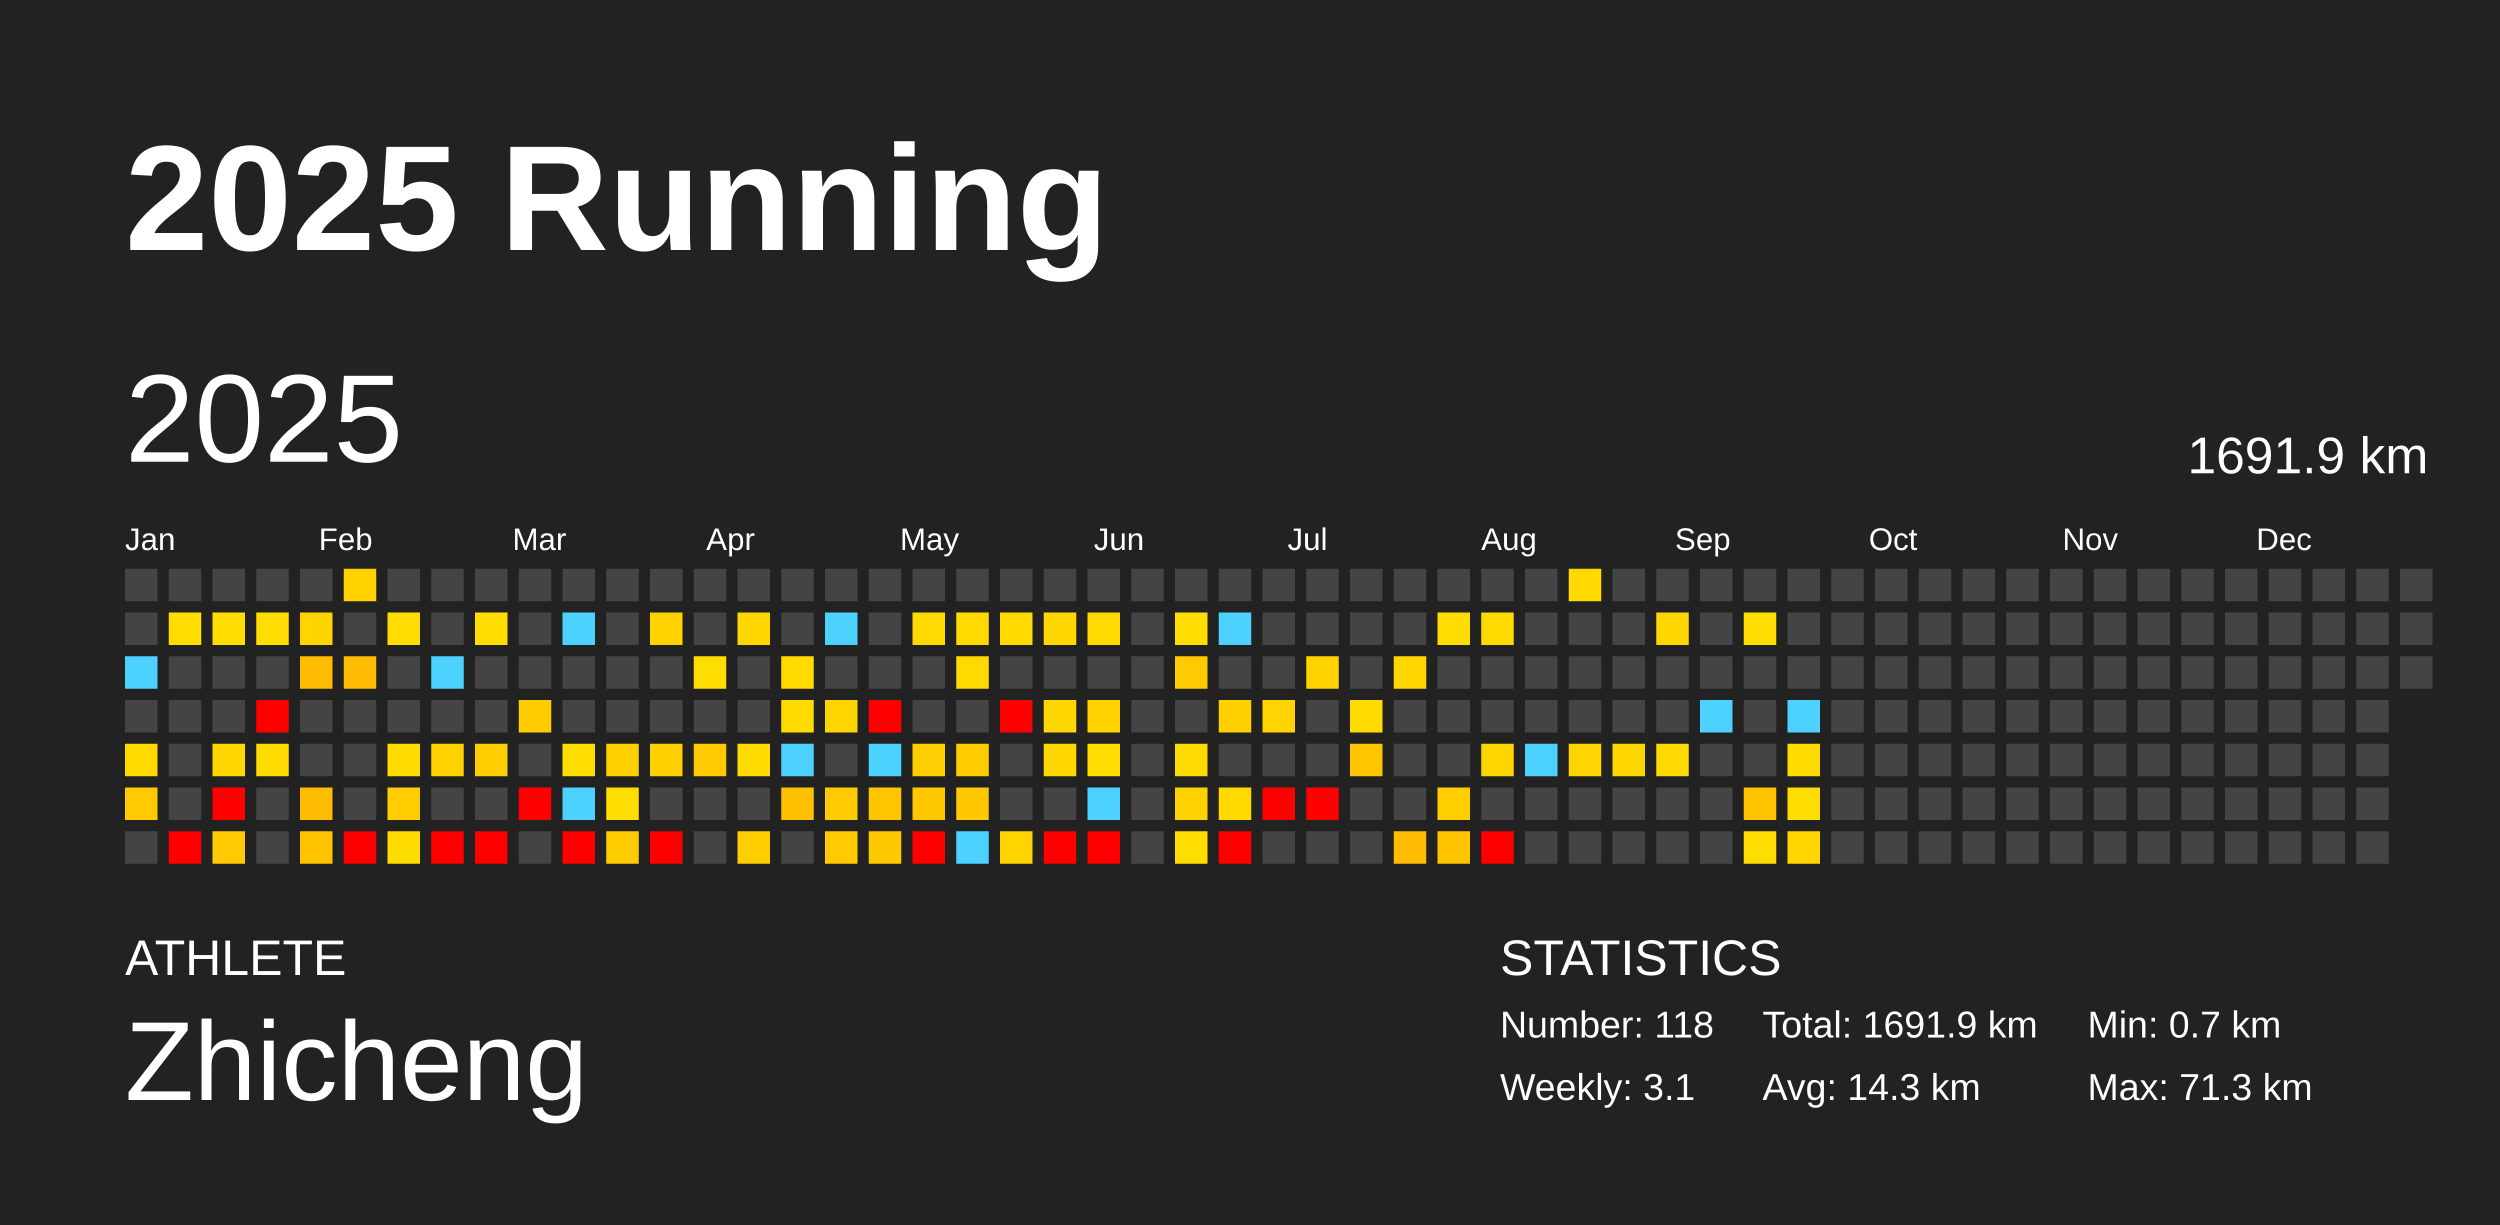
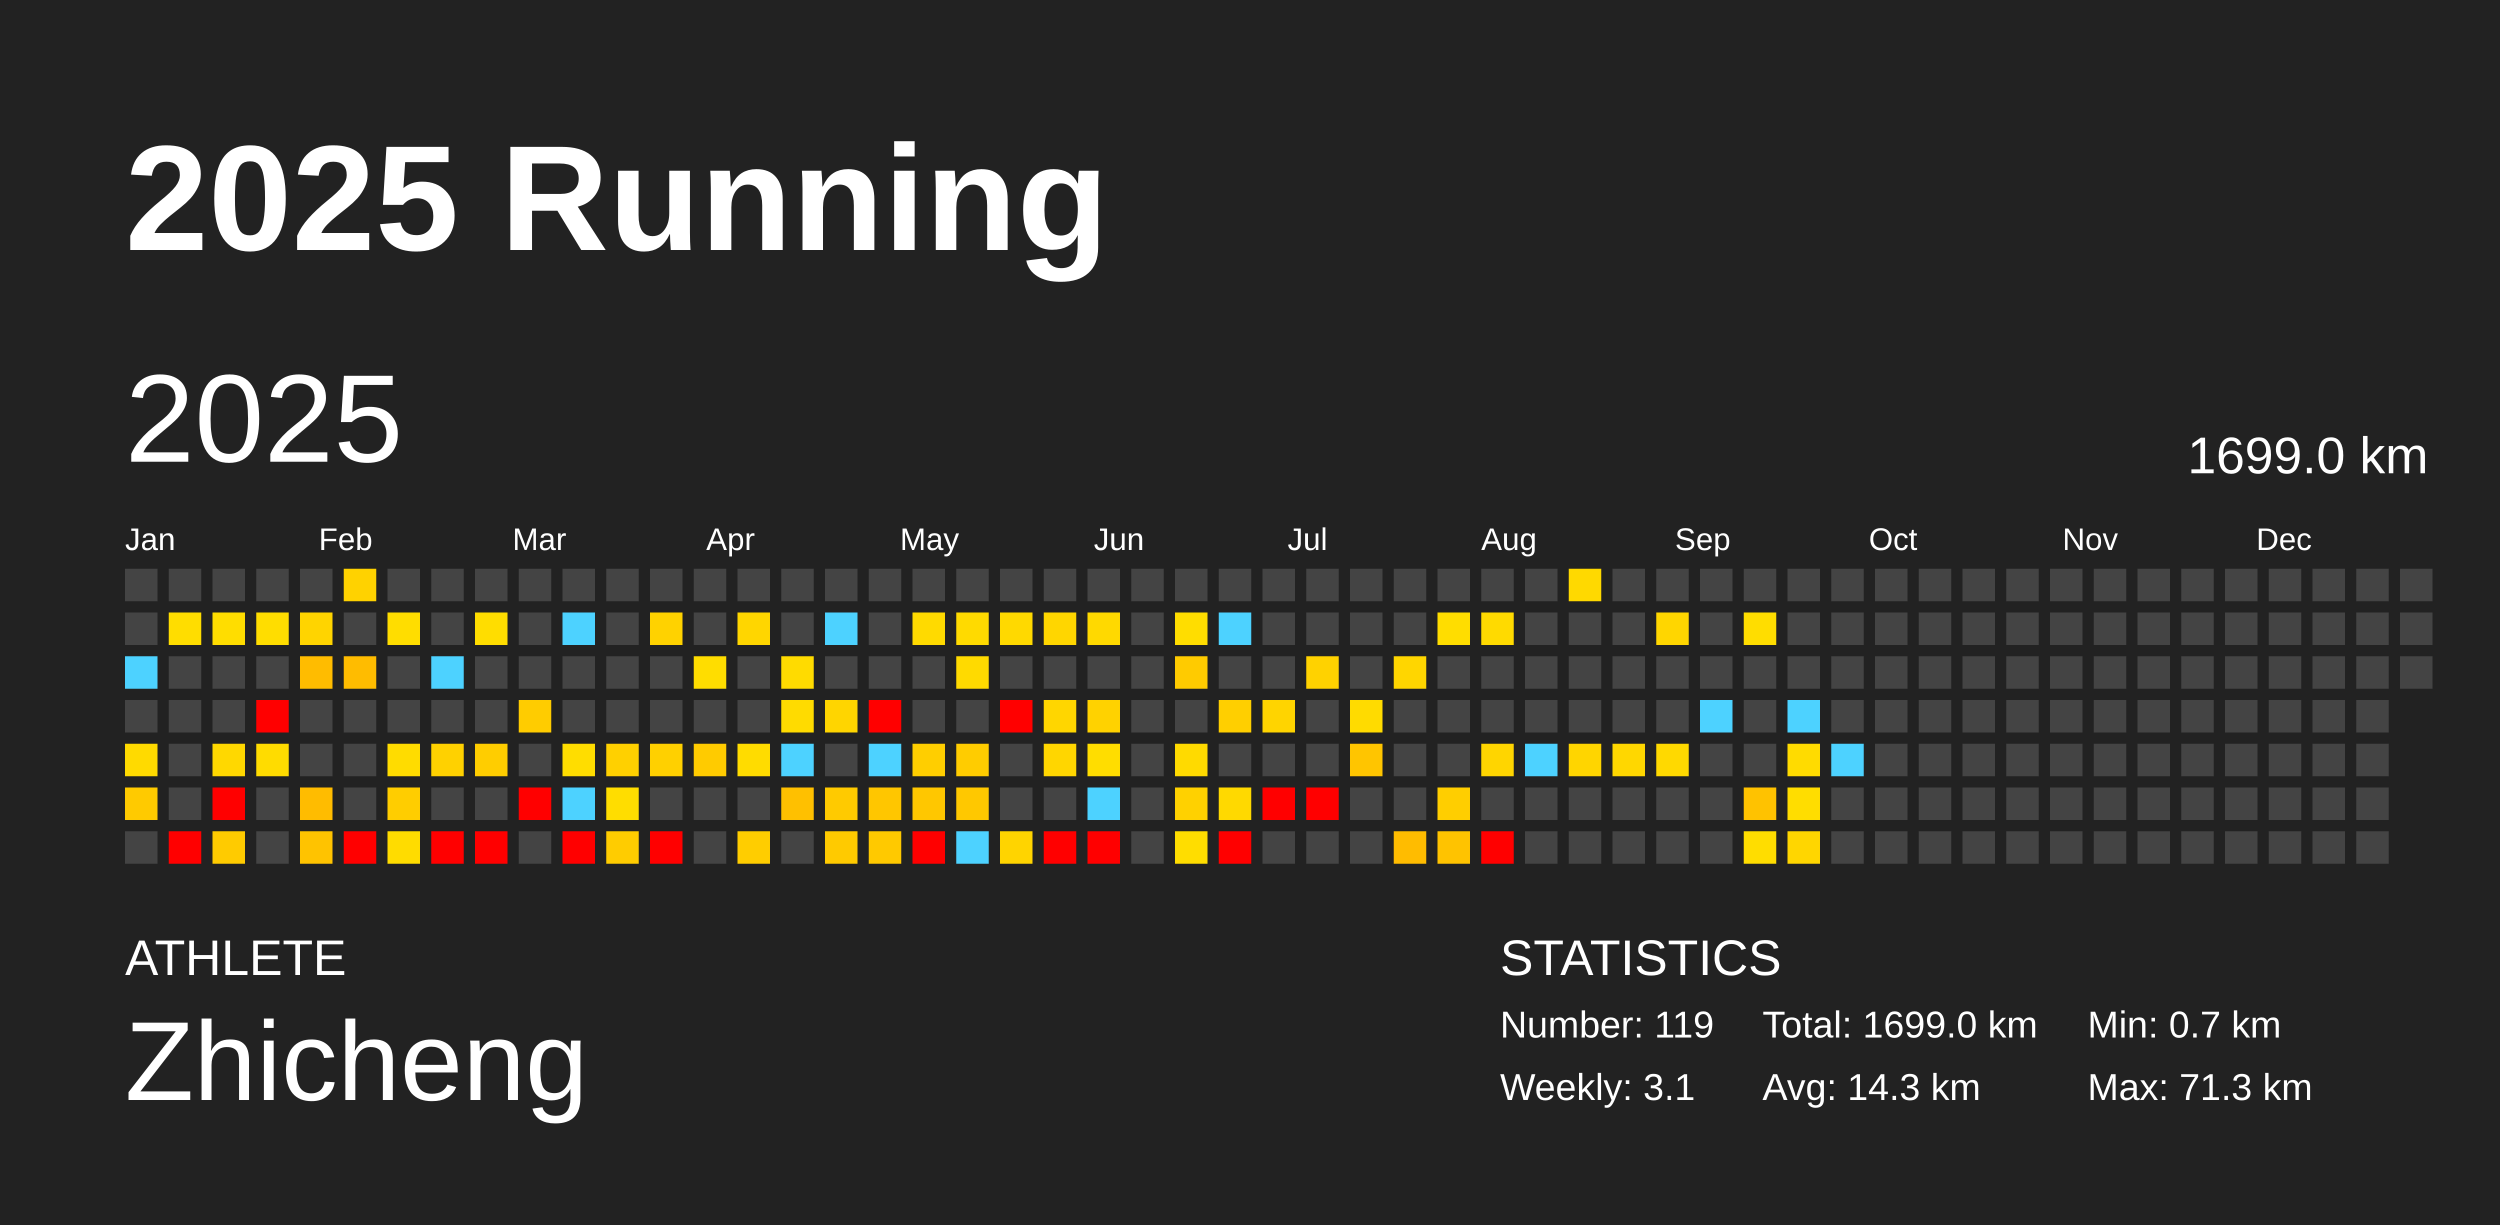
<svg xmlns="http://www.w3.org/2000/svg" baseProfile="full" height="98mm" version="1.1" viewBox="0,0,200,98" width="200mm">
  <defs />
  <rect fill="#222222" height="98" width="200" x="0" y="0" />
  <text fill="#FFFFFF" style="font-size:12px; font-family:Arial; font-weight:bold;" x="10" y="20">2025 Running</text>
  <text fill="#FFFFFF" style="font-size:4px; font-family:Arial" x="10" y="78">ATHLETE</text>
  <text fill="#FFFFFF" style="font-size:9px; font-family:Arial" x="10" y="88">Zhicheng</text>
  <text fill="#FFFFFF" style="font-size:4px; font-family:Arial" x="120" y="78">STATISTICS</text>
-   <text fill="#FFFFFF" style="font-size:3px; font-family:Arial" x="120" y="83">Number: 118</text>
+   <text fill="#FFFFFF" style="font-size:3px; font-family:Arial" x="120" y="83">Number: 119</text>
  <text fill="#FFFFFF" style="font-size:3px; font-family:Arial" x="120" y="88">Weekly: 3.1</text>
-   <text fill="#FFFFFF" style="font-size:3px; font-family:Arial" x="141" y="83">Total: 1691.9 km</text>
+   <text fill="#FFFFFF" style="font-size:3px; font-family:Arial" x="141" y="83">Total: 1699.0 km</text>
  <text fill="#FFFFFF" style="font-size:3px; font-family:Arial" x="141" y="88">Avg: 14.3 km</text>
  <text fill="#FFFFFF" style="font-size:3px; font-family:Arial" x="167" y="83">Min: 0.7 km</text>
  <text fill="#FFFFFF" style="font-size:3px; font-family:Arial" x="167" y="88">Max: 71.3 km</text>
  <text dominant-baseline="hanging" fill="#FFFFFF" style="font-size:10.0px; font-family:Arial;" x="10" y="30">2025</text>
-   <text dominant-baseline="hanging" fill="#FFFFFF" style="font-size:4.125px; font-family:Arial;" x="175" y="35">1691.9 km</text>
+   <text dominant-baseline="hanging" fill="#FFFFFF" style="font-size:4.125px; font-family:Arial;" x="175" y="35">1699.0 km</text>
  <text fill="#FFFFFF" style="font-size:2.5px; font-family:Arial" x="10.0" y="44">Jan</text>
  <text fill="#FFFFFF" style="font-size:2.5px; font-family:Arial" x="25.5" y="44">Feb</text>
  <text fill="#FFFFFF" style="font-size:2.5px; font-family:Arial" x="41.0" y="44">Mar</text>
  <text fill="#FFFFFF" style="font-size:2.5px; font-family:Arial" x="56.5" y="44">Apr</text>
  <text fill="#FFFFFF" style="font-size:2.5px; font-family:Arial" x="72.0" y="44">May</text>
  <text fill="#FFFFFF" style="font-size:2.5px; font-family:Arial" x="87.5" y="44">Jun</text>
  <text fill="#FFFFFF" style="font-size:2.5px; font-family:Arial" x="103.0" y="44">Jul</text>
  <text fill="#FFFFFF" style="font-size:2.5px; font-family:Arial" x="118.5" y="44">Aug</text>
  <text fill="#FFFFFF" style="font-size:2.5px; font-family:Arial" x="134.0" y="44">Sep</text>
  <text fill="#FFFFFF" style="font-size:2.5px; font-family:Arial" x="149.5" y="44">Oct</text>
  <text fill="#FFFFFF" style="font-size:2.5px; font-family:Arial" x="165.0" y="44">Nov</text>
  <text fill="#FFFFFF" style="font-size:2.5px; font-family:Arial" x="180.5" y="44">Dec</text>
  <rect fill="#444444" height="2.6" width="2.6" x="10.0" y="45.5" />
  <rect fill="#444444" height="2.6" width="2.6" x="10.0" y="49.0" />
  <rect fill="#4dd2ff" height="2.6" width="2.6" x="10.0" y="52.5" />
  <rect fill="#444444" height="2.6" width="2.6" x="10.0" y="56.0" />
  <rect fill="#ffda00" height="2.6" width="2.6" x="10.0" y="59.5" />
  <rect fill="#ffca00" height="2.6" width="2.6" x="10.0" y="63.0" />
  <rect fill="#444444" height="2.6" width="2.6" x="10.0" y="66.5" />
  <rect fill="#444444" height="2.6" width="2.6" x="13.5" y="45.5" />
  <rect fill="#ffdd00" height="2.6" width="2.6" x="13.5" y="49.0" />
  <rect fill="#444444" height="2.6" width="2.6" x="13.5" y="52.5" />
  <rect fill="#444444" height="2.6" width="2.6" x="13.5" y="56.0" />
  <rect fill="#444444" height="2.6" width="2.6" x="13.5" y="59.5" />
  <rect fill="#444444" height="2.6" width="2.6" x="13.5" y="63.0" />
  <rect fill="red" height="2.6" width="2.6" x="13.5" y="66.5" />
  <rect fill="#444444" height="2.6" width="2.6" x="17.0" y="45.5" />
  <rect fill="#ffdd00" height="2.6" width="2.6" x="17.0" y="49.0" />
  <rect fill="#444444" height="2.6" width="2.6" x="17.0" y="52.5" />
  <rect fill="#444444" height="2.6" width="2.6" x="17.0" y="56.0" />
  <rect fill="#ffd800" height="2.6" width="2.6" x="17.0" y="59.5" />
  <rect fill="red" height="2.6" width="2.6" x="17.0" y="63.0" />
  <rect fill="#ffcb00" height="2.6" width="2.6" x="17.0" y="66.5" />
  <rect fill="#444444" height="2.6" width="2.6" x="20.5" y="45.5" />
  <rect fill="#ffdd00" height="2.6" width="2.6" x="20.5" y="49.0" />
  <rect fill="#444444" height="2.6" width="2.6" x="20.5" y="52.5" />
  <rect fill="red" height="2.6" width="2.6" x="20.5" y="56.0" />
  <rect fill="#ffdc00" height="2.6" width="2.6" x="20.5" y="59.5" />
  <rect fill="#444444" height="2.6" width="2.6" x="20.5" y="63.0" />
  <rect fill="#444444" height="2.6" width="2.6" x="20.5" y="66.5" />
  <rect fill="#444444" height="2.6" width="2.6" x="24.0" y="45.5" />
  <rect fill="#ffd400" height="2.6" width="2.6" x="24.0" y="49.0" />
  <rect fill="#ffbc00" height="2.6" width="2.6" x="24.0" y="52.5" />
  <rect fill="#444444" height="2.6" width="2.6" x="24.0" y="56.0" />
  <rect fill="#444444" height="2.6" width="2.6" x="24.0" y="59.5" />
  <rect fill="#ffbc00" height="2.6" width="2.6" x="24.0" y="63.0" />
  <rect fill="#ffc300" height="2.6" width="2.6" x="24.0" y="66.5" />
  <rect fill="#ffd200" height="2.6" width="2.6" x="27.5" y="45.5" />
  <rect fill="#444444" height="2.6" width="2.6" x="27.5" y="49.0" />
  <rect fill="#ffbc00" height="2.6" width="2.6" x="27.5" y="52.5" />
  <rect fill="#444444" height="2.6" width="2.6" x="27.5" y="56.0" />
  <rect fill="#444444" height="2.6" width="2.6" x="27.5" y="59.5" />
  <rect fill="#444444" height="2.6" width="2.6" x="27.5" y="63.0" />
  <rect fill="red" height="2.6" width="2.6" x="27.5" y="66.5" />
  <rect fill="#444444" height="2.6" width="2.6" x="31.0" y="45.5" />
  <rect fill="#ffdd00" height="2.6" width="2.6" x="31.0" y="49.0" />
  <rect fill="#444444" height="2.6" width="2.6" x="31.0" y="52.5" />
  <rect fill="#444444" height="2.6" width="2.6" x="31.0" y="56.0" />
  <rect fill="#ffdc00" height="2.6" width="2.6" x="31.0" y="59.5" />
  <rect fill="#ffcd00" height="2.6" width="2.6" x="31.0" y="63.0" />
  <rect fill="#ffdc00" height="2.6" width="2.6" x="31.0" y="66.5" />
  <rect fill="#444444" height="2.6" width="2.6" x="34.5" y="45.5" />
  <rect fill="#444444" height="2.6" width="2.6" x="34.5" y="49.0" />
  <rect fill="#4dd2ff" height="2.6" width="2.6" x="34.5" y="52.5" />
  <rect fill="#444444" height="2.6" width="2.6" x="34.5" y="56.0" />
  <rect fill="#ffd100" height="2.6" width="2.6" x="34.5" y="59.5" />
  <rect fill="#444444" height="2.6" width="2.6" x="34.5" y="63.0" />
  <rect fill="red" height="2.6" width="2.6" x="34.5" y="66.5" />
  <rect fill="#444444" height="2.6" width="2.6" x="38.0" y="45.5" />
  <rect fill="#ffdd00" height="2.6" width="2.6" x="38.0" y="49.0" />
  <rect fill="#444444" height="2.6" width="2.6" x="38.0" y="52.5" />
  <rect fill="#444444" height="2.6" width="2.6" x="38.0" y="56.0" />
  <rect fill="#ffcd00" height="2.6" width="2.6" x="38.0" y="59.5" />
  <rect fill="#444444" height="2.6" width="2.6" x="38.0" y="63.0" />
  <rect fill="red" height="2.6" width="2.6" x="38.0" y="66.5" />
  <rect fill="#444444" height="2.6" width="2.6" x="41.5" y="45.5" />
  <rect fill="#444444" height="2.6" width="2.6" x="41.5" y="49.0" />
  <rect fill="#444444" height="2.6" width="2.6" x="41.5" y="52.5" />
  <rect fill="#ffcc00" height="2.6" width="2.6" x="41.5" y="56.0" />
  <rect fill="#444444" height="2.6" width="2.6" x="41.5" y="59.5" />
  <rect fill="red" height="2.6" width="2.6" x="41.5" y="63.0" />
  <rect fill="#444444" height="2.6" width="2.6" x="41.5" y="66.5" />
  <rect fill="#444444" height="2.6" width="2.6" x="45.0" y="45.5" />
  <rect fill="#4dd2ff" height="2.6" width="2.6" x="45.0" y="49.0" />
  <rect fill="#444444" height="2.6" width="2.6" x="45.0" y="52.5" />
  <rect fill="#444444" height="2.6" width="2.6" x="45.0" y="56.0" />
  <rect fill="#ffdd00" height="2.6" width="2.6" x="45.0" y="59.5" />
  <rect fill="#4dd2ff" height="2.6" width="2.6" x="45.0" y="63.0" />
  <rect fill="red" height="2.6" width="2.6" x="45.0" y="66.5" />
  <rect fill="#444444" height="2.6" width="2.6" x="48.5" y="45.5" />
  <rect fill="#444444" height="2.6" width="2.6" x="48.5" y="49.0" />
  <rect fill="#444444" height="2.6" width="2.6" x="48.5" y="52.5" />
  <rect fill="#444444" height="2.6" width="2.6" x="48.5" y="56.0" />
  <rect fill="#ffd000" height="2.6" width="2.6" x="48.5" y="59.5" />
  <rect fill="#ffdd00" height="2.6" width="2.6" x="48.5" y="63.0" />
  <rect fill="#ffcc00" height="2.6" width="2.6" x="48.5" y="66.5" />
  <rect fill="#444444" height="2.6" width="2.6" x="52.0" y="45.5" />
  <rect fill="#ffd200" height="2.6" width="2.6" x="52.0" y="49.0" />
  <rect fill="#444444" height="2.6" width="2.6" x="52.0" y="52.5" />
  <rect fill="#444444" height="2.6" width="2.6" x="52.0" y="56.0" />
  <rect fill="#ffd000" height="2.6" width="2.6" x="52.0" y="59.5" />
  <rect fill="#444444" height="2.6" width="2.6" x="52.0" y="63.0" />
  <rect fill="red" height="2.6" width="2.6" x="52.0" y="66.5" />
  <rect fill="#444444" height="2.6" width="2.6" x="55.5" y="45.5" />
  <rect fill="#444444" height="2.6" width="2.6" x="55.5" y="49.0" />
  <rect fill="#ffdd00" height="2.6" width="2.6" x="55.5" y="52.5" />
  <rect fill="#444444" height="2.6" width="2.6" x="55.5" y="56.0" />
  <rect fill="#ffcb00" height="2.6" width="2.6" x="55.5" y="59.5" />
  <rect fill="#444444" height="2.6" width="2.6" x="55.5" y="63.0" />
  <rect fill="#444444" height="2.6" width="2.6" x="55.5" y="66.5" />
  <rect fill="#444444" height="2.6" width="2.6" x="59.0" y="45.5" />
  <rect fill="#ffd600" height="2.6" width="2.6" x="59.0" y="49.0" />
  <rect fill="#444444" height="2.6" width="2.6" x="59.0" y="52.5" />
  <rect fill="#444444" height="2.6" width="2.6" x="59.0" y="56.0" />
  <rect fill="#ffdc00" height="2.6" width="2.6" x="59.0" y="59.5" />
  <rect fill="#444444" height="2.6" width="2.6" x="59.0" y="63.0" />
  <rect fill="#ffcd00" height="2.6" width="2.6" x="59.0" y="66.5" />
  <rect fill="#444444" height="2.6" width="2.6" x="62.5" y="45.5" />
  <rect fill="#444444" height="2.6" width="2.6" x="62.5" y="49.0" />
  <rect fill="#ffdb00" height="2.6" width="2.6" x="62.5" y="52.5" />
  <rect fill="#ffdb00" height="2.6" width="2.6" x="62.5" y="56.0" />
  <rect fill="#4dd2ff" height="2.6" width="2.6" x="62.5" y="59.5" />
  <rect fill="#ffc000" height="2.6" width="2.6" x="62.5" y="63.0" />
  <rect fill="#444444" height="2.6" width="2.6" x="62.5" y="66.5" />
  <rect fill="#444444" height="2.6" width="2.6" x="66.0" y="45.5" />
  <rect fill="#4dd2ff" height="2.6" width="2.6" x="66.0" y="49.0" />
  <rect fill="#444444" height="2.6" width="2.6" x="66.0" y="52.5" />
  <rect fill="#ffd500" height="2.6" width="2.6" x="66.0" y="56.0" />
  <rect fill="#444444" height="2.6" width="2.6" x="66.0" y="59.5" />
  <rect fill="#ffca00" height="2.6" width="2.6" x="66.0" y="63.0" />
  <rect fill="#ffca00" height="2.6" width="2.6" x="66.0" y="66.5" />
  <rect fill="#444444" height="2.6" width="2.6" x="69.5" y="45.5" />
  <rect fill="#444444" height="2.6" width="2.6" x="69.5" y="49.0" />
  <rect fill="#444444" height="2.6" width="2.6" x="69.5" y="52.5" />
  <rect fill="red" height="2.6" width="2.6" x="69.5" y="56.0" />
  <rect fill="#4dd2ff" height="2.6" width="2.6" x="69.5" y="59.5" />
  <rect fill="#ffc600" height="2.6" width="2.6" x="69.5" y="63.0" />
  <rect fill="#ffc900" height="2.6" width="2.6" x="69.5" y="66.5" />
  <rect fill="#444444" height="2.6" width="2.6" x="73.0" y="45.5" />
  <rect fill="#ffda00" height="2.6" width="2.6" x="73.0" y="49.0" />
  <rect fill="#444444" height="2.6" width="2.6" x="73.0" y="52.5" />
  <rect fill="#444444" height="2.6" width="2.6" x="73.0" y="56.0" />
  <rect fill="#ffce00" height="2.6" width="2.6" x="73.0" y="59.5" />
  <rect fill="#ffc700" height="2.6" width="2.6" x="73.0" y="63.0" />
  <rect fill="red" height="2.6" width="2.6" x="73.0" y="66.5" />
  <rect fill="#444444" height="2.6" width="2.6" x="76.5" y="45.5" />
  <rect fill="#ffda00" height="2.6" width="2.6" x="76.5" y="49.0" />
  <rect fill="#ffda00" height="2.6" width="2.6" x="76.5" y="52.5" />
  <rect fill="#444444" height="2.6" width="2.6" x="76.5" y="56.0" />
  <rect fill="#ffcc00" height="2.6" width="2.6" x="76.5" y="59.5" />
  <rect fill="#ffc800" height="2.6" width="2.6" x="76.5" y="63.0" />
  <rect fill="#4dd2ff" height="2.6" width="2.6" x="76.5" y="66.5" />
  <rect fill="#444444" height="2.6" width="2.6" x="80.0" y="45.5" />
  <rect fill="#ffd900" height="2.6" width="2.6" x="80.0" y="49.0" />
  <rect fill="#444444" height="2.6" width="2.6" x="80.0" y="52.5" />
  <rect fill="red" height="2.6" width="2.6" x="80.0" y="56.0" />
  <rect fill="#444444" height="2.6" width="2.6" x="80.0" y="59.5" />
  <rect fill="#444444" height="2.6" width="2.6" x="80.0" y="63.0" />
  <rect fill="#ffd400" height="2.6" width="2.6" x="80.0" y="66.5" />
  <rect fill="#444444" height="2.6" width="2.6" x="83.5" y="45.5" />
  <rect fill="#ffd600" height="2.6" width="2.6" x="83.5" y="49.0" />
  <rect fill="#444444" height="2.6" width="2.6" x="83.5" y="52.5" />
  <rect fill="#ffd600" height="2.6" width="2.6" x="83.5" y="56.0" />
  <rect fill="#ffd600" height="2.6" width="2.6" x="83.5" y="59.5" />
  <rect fill="#444444" height="2.6" width="2.6" x="83.5" y="63.0" />
  <rect fill="red" height="2.6" width="2.6" x="83.5" y="66.5" />
  <rect fill="#444444" height="2.6" width="2.6" x="87.0" y="45.5" />
  <rect fill="#ffd900" height="2.6" width="2.6" x="87.0" y="49.0" />
  <rect fill="#444444" height="2.6" width="2.6" x="87.0" y="52.5" />
  <rect fill="#ffd200" height="2.6" width="2.6" x="87.0" y="56.0" />
  <rect fill="#ffdd00" height="2.6" width="2.6" x="87.0" y="59.5" />
  <rect fill="#4dd2ff" height="2.6" width="2.6" x="87.0" y="63.0" />
  <rect fill="red" height="2.6" width="2.6" x="87.0" y="66.5" />
  <rect fill="#444444" height="2.6" width="2.6" x="90.5" y="45.5" />
  <rect fill="#444444" height="2.6" width="2.6" x="90.5" y="49.0" />
  <rect fill="#444444" height="2.6" width="2.6" x="90.5" y="52.5" />
  <rect fill="#444444" height="2.6" width="2.6" x="90.5" y="56.0" />
  <rect fill="#444444" height="2.6" width="2.6" x="90.5" y="59.5" />
  <rect fill="#444444" height="2.6" width="2.6" x="90.5" y="63.0" />
  <rect fill="#444444" height="2.6" width="2.6" x="90.5" y="66.5" />
  <rect fill="#444444" height="2.6" width="2.6" x="94.0" y="45.5" />
  <rect fill="#ffdd00" height="2.6" width="2.6" x="94.0" y="49.0" />
  <rect fill="#ffcb00" height="2.6" width="2.6" x="94.0" y="52.5" />
  <rect fill="#444444" height="2.6" width="2.6" x="94.0" y="56.0" />
  <rect fill="#ffda00" height="2.6" width="2.6" x="94.0" y="59.5" />
  <rect fill="#ffd100" height="2.6" width="2.6" x="94.0" y="63.0" />
  <rect fill="#ffdd00" height="2.6" width="2.6" x="94.0" y="66.5" />
  <rect fill="#444444" height="2.6" width="2.6" x="97.5" y="45.5" />
  <rect fill="#4dd2ff" height="2.6" width="2.6" x="97.5" y="49.0" />
  <rect fill="#444444" height="2.6" width="2.6" x="97.5" y="52.5" />
  <rect fill="#ffcf00" height="2.6" width="2.6" x="97.5" y="56.0" />
  <rect fill="#444444" height="2.6" width="2.6" x="97.5" y="59.5" />
  <rect fill="#ffd900" height="2.6" width="2.6" x="97.5" y="63.0" />
  <rect fill="red" height="2.6" width="2.6" x="97.5" y="66.5" />
  <rect fill="#444444" height="2.6" width="2.6" x="101.0" y="45.5" />
  <rect fill="#444444" height="2.6" width="2.6" x="101.0" y="49.0" />
  <rect fill="#444444" height="2.6" width="2.6" x="101.0" y="52.5" />
  <rect fill="#ffd400" height="2.6" width="2.6" x="101.0" y="56.0" />
  <rect fill="#444444" height="2.6" width="2.6" x="101.0" y="59.5" />
  <rect fill="red" height="2.6" width="2.6" x="101.0" y="63.0" />
  <rect fill="#444444" height="2.6" width="2.6" x="101.0" y="66.5" />
  <rect fill="#444444" height="2.6" width="2.6" x="104.5" y="45.5" />
  <rect fill="#444444" height="2.6" width="2.6" x="104.5" y="49.0" />
  <rect fill="#ffd200" height="2.6" width="2.6" x="104.5" y="52.5" />
  <rect fill="#444444" height="2.6" width="2.6" x="104.5" y="56.0" />
  <rect fill="#444444" height="2.6" width="2.6" x="104.5" y="59.5" />
  <rect fill="red" height="2.6" width="2.6" x="104.5" y="63.0" />
  <rect fill="#444444" height="2.6" width="2.6" x="104.5" y="66.5" />
  <rect fill="#444444" height="2.6" width="2.6" x="108.0" y="45.5" />
  <rect fill="#444444" height="2.6" width="2.6" x="108.0" y="49.0" />
  <rect fill="#444444" height="2.6" width="2.6" x="108.0" y="52.5" />
  <rect fill="#ffdb00" height="2.6" width="2.6" x="108.0" y="56.0" />
  <rect fill="#ffc500" height="2.6" width="2.6" x="108.0" y="59.5" />
  <rect fill="#444444" height="2.6" width="2.6" x="108.0" y="63.0" />
  <rect fill="#444444" height="2.6" width="2.6" x="108.0" y="66.5" />
  <rect fill="#444444" height="2.6" width="2.6" x="111.5" y="45.5" />
  <rect fill="#444444" height="2.6" width="2.6" x="111.5" y="49.0" />
  <rect fill="#ffd600" height="2.6" width="2.6" x="111.5" y="52.5" />
  <rect fill="#444444" height="2.6" width="2.6" x="111.5" y="56.0" />
  <rect fill="#444444" height="2.6" width="2.6" x="111.5" y="59.5" />
  <rect fill="#444444" height="2.6" width="2.6" x="111.5" y="63.0" />
  <rect fill="#ffbc00" height="2.6" width="2.6" x="111.5" y="66.5" />
  <rect fill="#444444" height="2.6" width="2.6" x="115.0" y="45.5" />
  <rect fill="#ffdd00" height="2.6" width="2.6" x="115.0" y="49.0" />
  <rect fill="#444444" height="2.6" width="2.6" x="115.0" y="52.5" />
  <rect fill="#444444" height="2.6" width="2.6" x="115.0" y="56.0" />
  <rect fill="#444444" height="2.6" width="2.6" x="115.0" y="59.5" />
  <rect fill="#ffce00" height="2.6" width="2.6" x="115.0" y="63.0" />
  <rect fill="#ffc300" height="2.6" width="2.6" x="115.0" y="66.5" />
  <rect fill="#444444" height="2.6" width="2.6" x="118.5" y="45.5" />
  <rect fill="#ffda00" height="2.6" width="2.6" x="118.5" y="49.0" />
  <rect fill="#444444" height="2.6" width="2.6" x="118.5" y="52.5" />
  <rect fill="#444444" height="2.6" width="2.6" x="118.5" y="56.0" />
  <rect fill="#ffd500" height="2.6" width="2.6" x="118.5" y="59.5" />
  <rect fill="#444444" height="2.6" width="2.6" x="118.5" y="63.0" />
  <rect fill="red" height="2.6" width="2.6" x="118.5" y="66.5" />
  <rect fill="#444444" height="2.6" width="2.6" x="122.0" y="45.5" />
  <rect fill="#444444" height="2.6" width="2.6" x="122.0" y="49.0" />
  <rect fill="#444444" height="2.6" width="2.6" x="122.0" y="52.5" />
  <rect fill="#444444" height="2.6" width="2.6" x="122.0" y="56.0" />
  <rect fill="#4dd2ff" height="2.6" width="2.6" x="122.0" y="59.5" />
  <rect fill="#444444" height="2.6" width="2.6" x="122.0" y="63.0" />
  <rect fill="#444444" height="2.6" width="2.6" x="122.0" y="66.5" />
  <rect fill="#ffd900" height="2.6" width="2.6" x="125.5" y="45.5" />
  <rect fill="#444444" height="2.6" width="2.6" x="125.5" y="49.0" />
  <rect fill="#444444" height="2.6" width="2.6" x="125.5" y="52.5" />
  <rect fill="#444444" height="2.6" width="2.6" x="125.5" y="56.0" />
  <rect fill="#ffd500" height="2.6" width="2.6" x="125.5" y="59.5" />
  <rect fill="#444444" height="2.6" width="2.6" x="125.5" y="63.0" />
  <rect fill="#444444" height="2.6" width="2.6" x="125.5" y="66.5" />
  <rect fill="#444444" height="2.6" width="2.6" x="129.0" y="45.5" />
  <rect fill="#444444" height="2.6" width="2.6" x="129.0" y="49.0" />
  <rect fill="#444444" height="2.6" width="2.6" x="129.0" y="52.5" />
  <rect fill="#444444" height="2.6" width="2.6" x="129.0" y="56.0" />
  <rect fill="#ffd700" height="2.6" width="2.6" x="129.0" y="59.5" />
  <rect fill="#444444" height="2.6" width="2.6" x="129.0" y="63.0" />
  <rect fill="#444444" height="2.6" width="2.6" x="129.0" y="66.5" />
  <rect fill="#444444" height="2.6" width="2.6" x="132.5" y="45.5" />
  <rect fill="#ffd600" height="2.6" width="2.6" x="132.5" y="49.0" />
  <rect fill="#444444" height="2.6" width="2.6" x="132.5" y="52.5" />
  <rect fill="#444444" height="2.6" width="2.6" x="132.5" y="56.0" />
  <rect fill="#ffd900" height="2.6" width="2.6" x="132.5" y="59.5" />
  <rect fill="#444444" height="2.6" width="2.6" x="132.5" y="63.0" />
  <rect fill="#444444" height="2.6" width="2.6" x="132.5" y="66.5" />
  <rect fill="#444444" height="2.6" width="2.6" x="136.0" y="45.5" />
  <rect fill="#444444" height="2.6" width="2.6" x="136.0" y="49.0" />
  <rect fill="#444444" height="2.6" width="2.6" x="136.0" y="52.5" />
  <rect fill="#4dd2ff" height="2.6" width="2.6" x="136.0" y="56.0" />
  <rect fill="#444444" height="2.6" width="2.6" x="136.0" y="59.5" />
  <rect fill="#444444" height="2.6" width="2.6" x="136.0" y="63.0" />
  <rect fill="#444444" height="2.6" width="2.6" x="136.0" y="66.5" />
  <rect fill="#444444" height="2.6" width="2.6" x="139.5" y="45.5" />
  <rect fill="#ffdd00" height="2.6" width="2.6" x="139.5" y="49.0" />
  <rect fill="#444444" height="2.6" width="2.6" x="139.5" y="52.5" />
  <rect fill="#444444" height="2.6" width="2.6" x="139.5" y="56.0" />
  <rect fill="#444444" height="2.6" width="2.6" x="139.5" y="59.5" />
  <rect fill="#ffc200" height="2.6" width="2.6" x="139.5" y="63.0" />
  <rect fill="#ffdd00" height="2.6" width="2.6" x="139.5" y="66.5" />
  <rect fill="#444444" height="2.6" width="2.6" x="143.0" y="45.5" />
  <rect fill="#444444" height="2.6" width="2.6" x="143.0" y="49.0" />
  <rect fill="#444444" height="2.6" width="2.6" x="143.0" y="52.5" />
  <rect fill="#4dd2ff" height="2.6" width="2.6" x="143.0" y="56.0" />
  <rect fill="#ffdb00" height="2.6" width="2.6" x="143.0" y="59.5" />
  <rect fill="#ffdd00" height="2.6" width="2.6" x="143.0" y="63.0" />
  <rect fill="#ffd600" height="2.6" width="2.6" x="143.0" y="66.5" />
  <rect fill="#444444" height="2.6" width="2.6" x="146.5" y="45.5" />
  <rect fill="#444444" height="2.6" width="2.6" x="146.5" y="49.0" />
  <rect fill="#444444" height="2.6" width="2.6" x="146.5" y="52.5" />
  <rect fill="#444444" height="2.6" width="2.6" x="146.5" y="56.0" />
-   <rect fill="#444444" height="2.6" width="2.6" x="146.5" y="59.5" />
+   <rect fill="#4dd2ff" height="2.6" width="2.6" x="146.5" y="59.5" />
  <rect fill="#444444" height="2.6" width="2.6" x="146.5" y="63.0" />
  <rect fill="#444444" height="2.6" width="2.6" x="146.5" y="66.5" />
  <rect fill="#444444" height="2.6" width="2.6" x="150.0" y="45.5" />
  <rect fill="#444444" height="2.6" width="2.6" x="150.0" y="49.0" />
  <rect fill="#444444" height="2.6" width="2.6" x="150.0" y="52.5" />
  <rect fill="#444444" height="2.6" width="2.6" x="150.0" y="56.0" />
  <rect fill="#444444" height="2.6" width="2.6" x="150.0" y="59.5" />
  <rect fill="#444444" height="2.6" width="2.6" x="150.0" y="63.0" />
  <rect fill="#444444" height="2.6" width="2.6" x="150.0" y="66.5" />
  <rect fill="#444444" height="2.6" width="2.6" x="153.5" y="45.5" />
  <rect fill="#444444" height="2.6" width="2.6" x="153.5" y="49.0" />
  <rect fill="#444444" height="2.6" width="2.6" x="153.5" y="52.5" />
  <rect fill="#444444" height="2.6" width="2.6" x="153.5" y="56.0" />
  <rect fill="#444444" height="2.6" width="2.6" x="153.5" y="59.5" />
  <rect fill="#444444" height="2.6" width="2.6" x="153.5" y="63.0" />
  <rect fill="#444444" height="2.6" width="2.6" x="153.5" y="66.5" />
  <rect fill="#444444" height="2.6" width="2.6" x="157.0" y="45.5" />
  <rect fill="#444444" height="2.6" width="2.6" x="157.0" y="49.0" />
  <rect fill="#444444" height="2.6" width="2.6" x="157.0" y="52.5" />
  <rect fill="#444444" height="2.6" width="2.6" x="157.0" y="56.0" />
  <rect fill="#444444" height="2.6" width="2.6" x="157.0" y="59.5" />
  <rect fill="#444444" height="2.6" width="2.6" x="157.0" y="63.0" />
  <rect fill="#444444" height="2.6" width="2.6" x="157.0" y="66.5" />
  <rect fill="#444444" height="2.6" width="2.6" x="160.5" y="45.5" />
  <rect fill="#444444" height="2.6" width="2.6" x="160.5" y="49.0" />
  <rect fill="#444444" height="2.6" width="2.6" x="160.5" y="52.5" />
  <rect fill="#444444" height="2.6" width="2.6" x="160.5" y="56.0" />
  <rect fill="#444444" height="2.6" width="2.6" x="160.5" y="59.5" />
  <rect fill="#444444" height="2.6" width="2.6" x="160.5" y="63.0" />
  <rect fill="#444444" height="2.6" width="2.6" x="160.5" y="66.5" />
  <rect fill="#444444" height="2.6" width="2.6" x="164.0" y="45.5" />
  <rect fill="#444444" height="2.6" width="2.6" x="164.0" y="49.0" />
  <rect fill="#444444" height="2.6" width="2.6" x="164.0" y="52.5" />
  <rect fill="#444444" height="2.6" width="2.6" x="164.0" y="56.0" />
  <rect fill="#444444" height="2.6" width="2.6" x="164.0" y="59.5" />
  <rect fill="#444444" height="2.6" width="2.6" x="164.0" y="63.0" />
  <rect fill="#444444" height="2.6" width="2.6" x="164.0" y="66.5" />
  <rect fill="#444444" height="2.6" width="2.6" x="167.5" y="45.5" />
  <rect fill="#444444" height="2.6" width="2.6" x="167.5" y="49.0" />
  <rect fill="#444444" height="2.6" width="2.6" x="167.5" y="52.5" />
  <rect fill="#444444" height="2.6" width="2.6" x="167.5" y="56.0" />
  <rect fill="#444444" height="2.6" width="2.6" x="167.5" y="59.5" />
  <rect fill="#444444" height="2.6" width="2.6" x="167.5" y="63.0" />
  <rect fill="#444444" height="2.6" width="2.6" x="167.5" y="66.5" />
  <rect fill="#444444" height="2.6" width="2.6" x="171.0" y="45.5" />
  <rect fill="#444444" height="2.6" width="2.6" x="171.0" y="49.0" />
  <rect fill="#444444" height="2.6" width="2.6" x="171.0" y="52.5" />
  <rect fill="#444444" height="2.6" width="2.6" x="171.0" y="56.0" />
  <rect fill="#444444" height="2.6" width="2.6" x="171.0" y="59.5" />
  <rect fill="#444444" height="2.6" width="2.6" x="171.0" y="63.0" />
  <rect fill="#444444" height="2.6" width="2.6" x="171.0" y="66.5" />
  <rect fill="#444444" height="2.6" width="2.6" x="174.5" y="45.5" />
  <rect fill="#444444" height="2.6" width="2.6" x="174.5" y="49.0" />
  <rect fill="#444444" height="2.6" width="2.6" x="174.5" y="52.5" />
  <rect fill="#444444" height="2.6" width="2.6" x="174.5" y="56.0" />
  <rect fill="#444444" height="2.6" width="2.6" x="174.5" y="59.5" />
  <rect fill="#444444" height="2.6" width="2.6" x="174.5" y="63.0" />
  <rect fill="#444444" height="2.6" width="2.6" x="174.5" y="66.5" />
  <rect fill="#444444" height="2.6" width="2.6" x="178.0" y="45.5" />
  <rect fill="#444444" height="2.6" width="2.6" x="178.0" y="49.0" />
  <rect fill="#444444" height="2.6" width="2.6" x="178.0" y="52.5" />
  <rect fill="#444444" height="2.6" width="2.6" x="178.0" y="56.0" />
  <rect fill="#444444" height="2.6" width="2.6" x="178.0" y="59.5" />
  <rect fill="#444444" height="2.6" width="2.6" x="178.0" y="63.0" />
  <rect fill="#444444" height="2.6" width="2.6" x="178.0" y="66.5" />
  <rect fill="#444444" height="2.6" width="2.6" x="181.5" y="45.5" />
  <rect fill="#444444" height="2.6" width="2.6" x="181.5" y="49.0" />
  <rect fill="#444444" height="2.6" width="2.6" x="181.5" y="52.5" />
  <rect fill="#444444" height="2.6" width="2.6" x="181.5" y="56.0" />
  <rect fill="#444444" height="2.6" width="2.6" x="181.5" y="59.5" />
  <rect fill="#444444" height="2.6" width="2.6" x="181.5" y="63.0" />
  <rect fill="#444444" height="2.6" width="2.6" x="181.5" y="66.5" />
  <rect fill="#444444" height="2.6" width="2.6" x="185.0" y="45.5" />
  <rect fill="#444444" height="2.6" width="2.6" x="185.0" y="49.0" />
  <rect fill="#444444" height="2.6" width="2.6" x="185.0" y="52.5" />
  <rect fill="#444444" height="2.6" width="2.6" x="185.0" y="56.0" />
  <rect fill="#444444" height="2.6" width="2.6" x="185.0" y="59.5" />
  <rect fill="#444444" height="2.6" width="2.6" x="185.0" y="63.0" />
  <rect fill="#444444" height="2.6" width="2.6" x="185.0" y="66.5" />
  <rect fill="#444444" height="2.6" width="2.6" x="188.5" y="45.5" />
  <rect fill="#444444" height="2.6" width="2.6" x="188.5" y="49.0" />
  <rect fill="#444444" height="2.6" width="2.6" x="188.5" y="52.5" />
  <rect fill="#444444" height="2.6" width="2.6" x="188.5" y="56.0" />
  <rect fill="#444444" height="2.6" width="2.6" x="188.5" y="59.5" />
  <rect fill="#444444" height="2.6" width="2.6" x="188.5" y="63.0" />
  <rect fill="#444444" height="2.6" width="2.6" x="188.5" y="66.5" />
  <rect fill="#444444" height="2.6" width="2.6" x="192.0" y="45.5" />
  <rect fill="#444444" height="2.6" width="2.6" x="192.0" y="49.0" />
  <rect fill="#444444" height="2.6" width="2.6" x="192.0" y="52.5" />
</svg>
